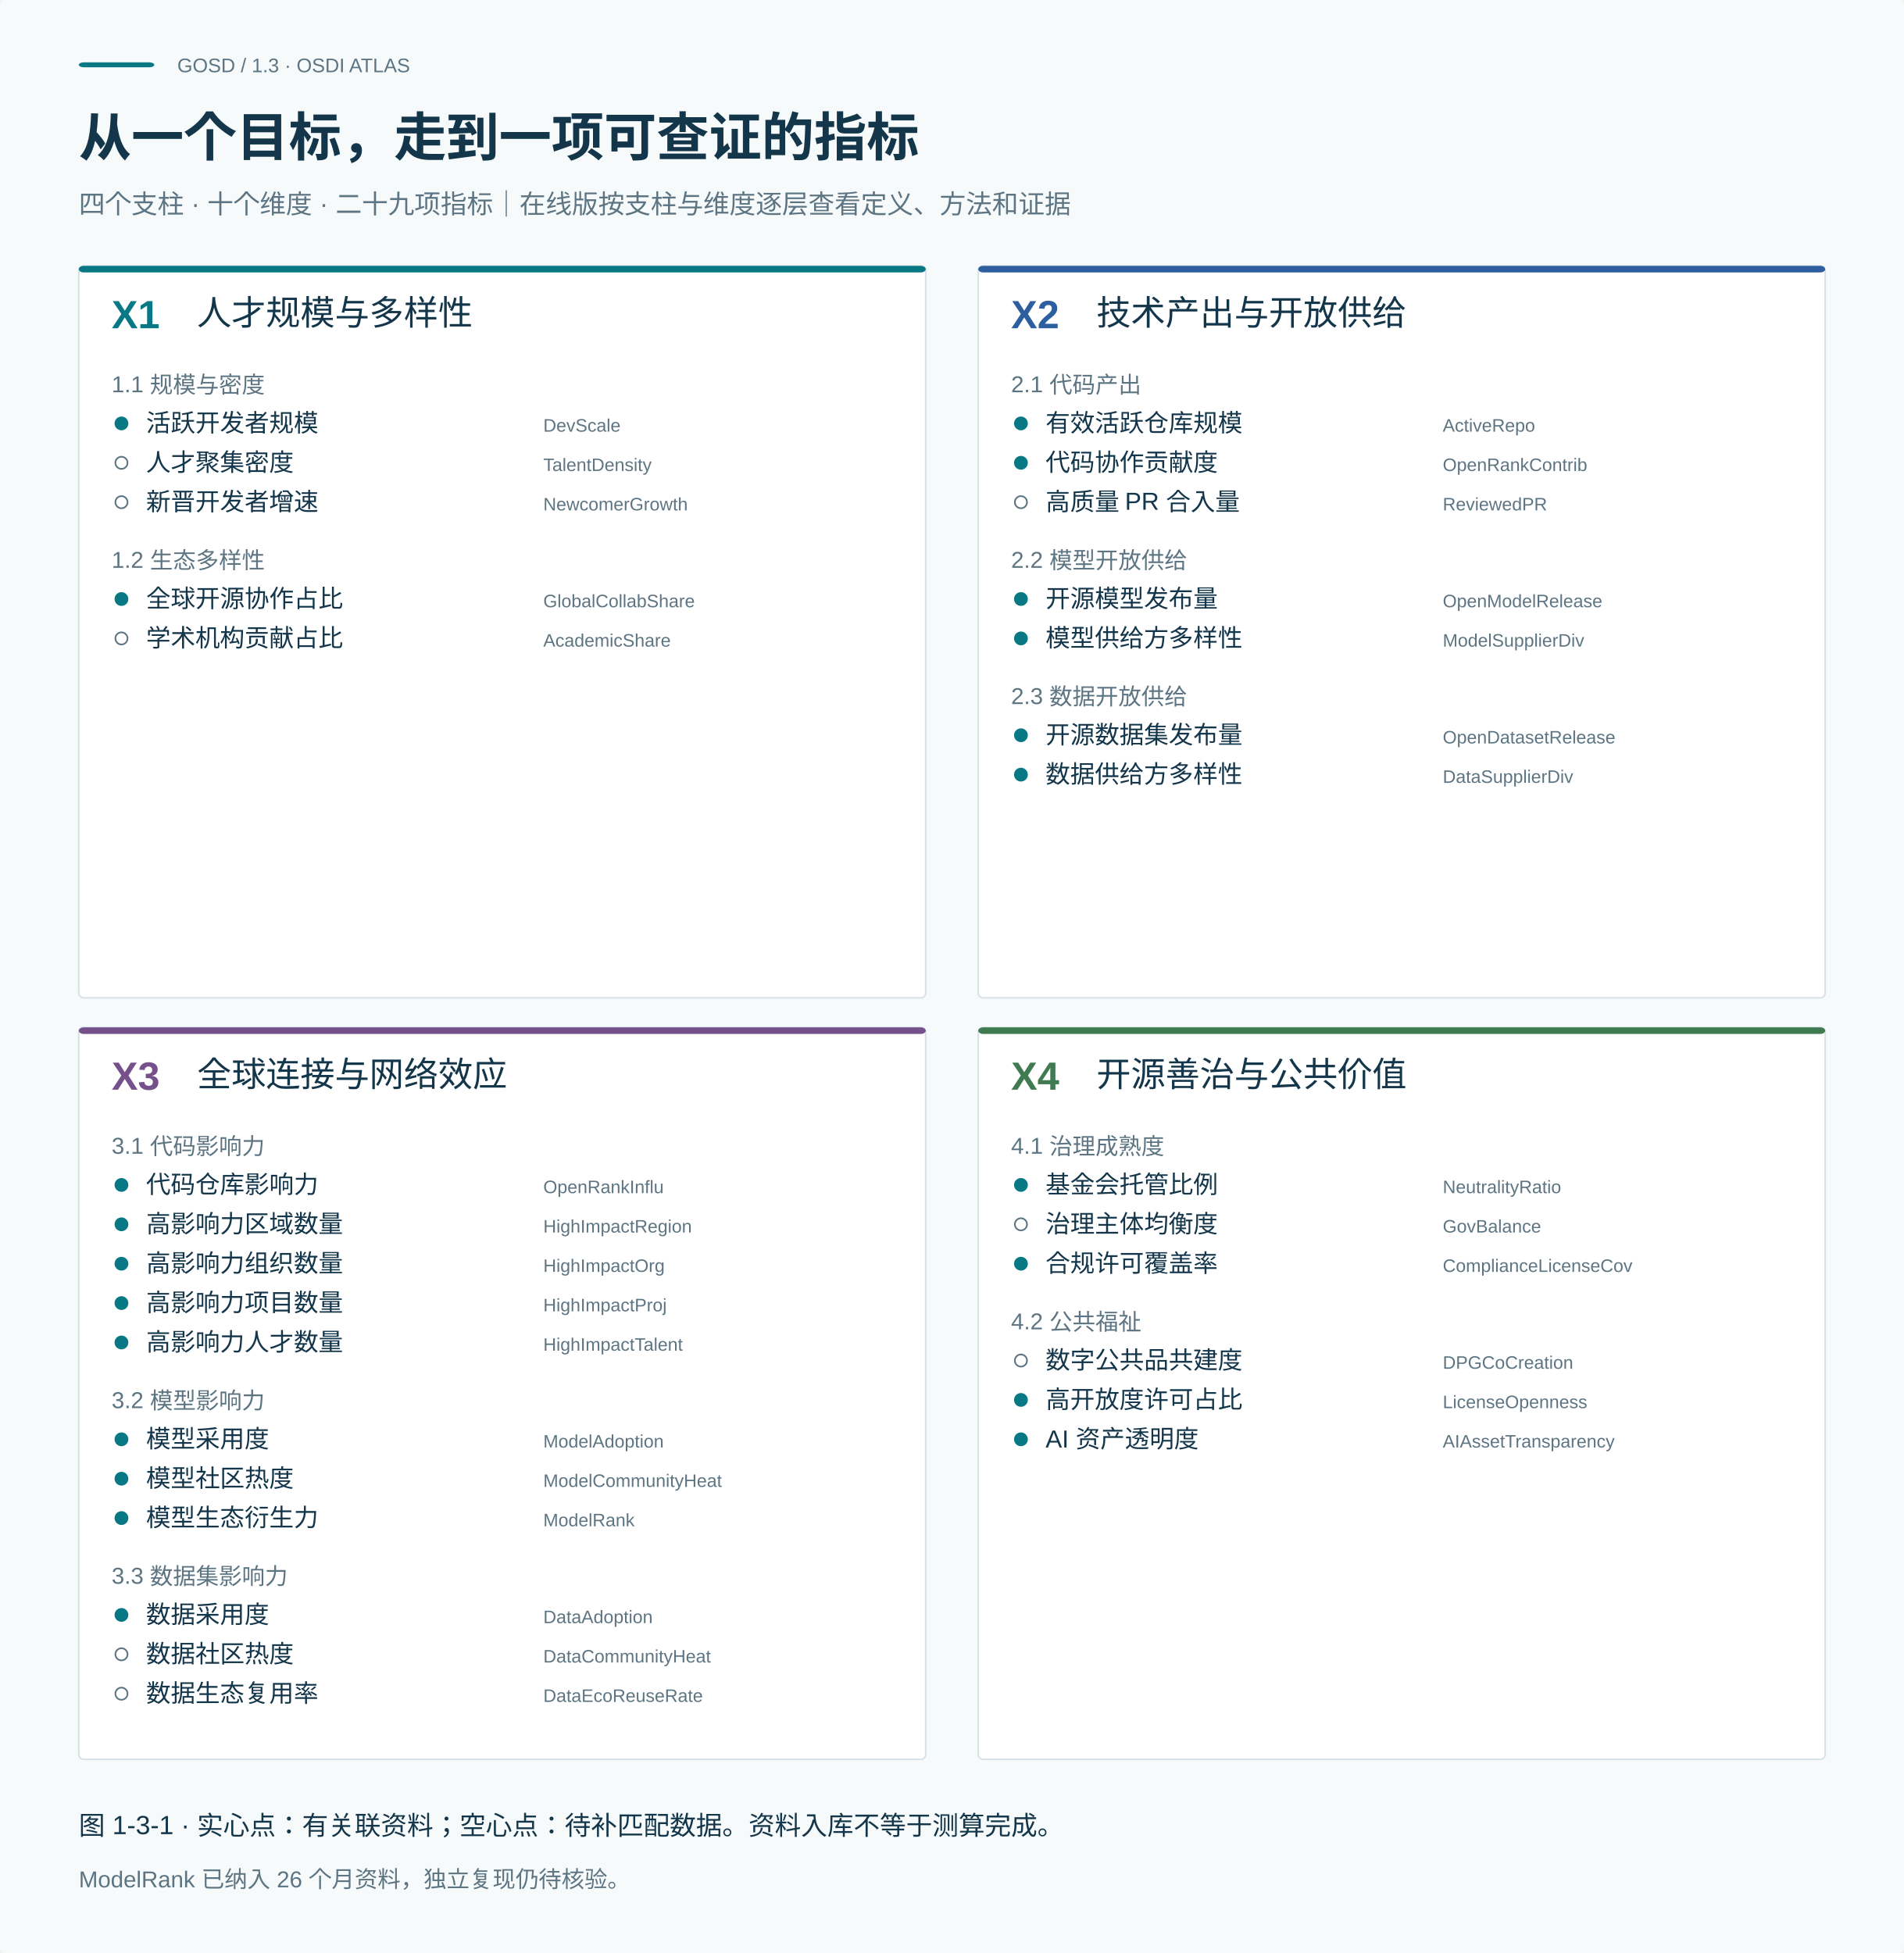
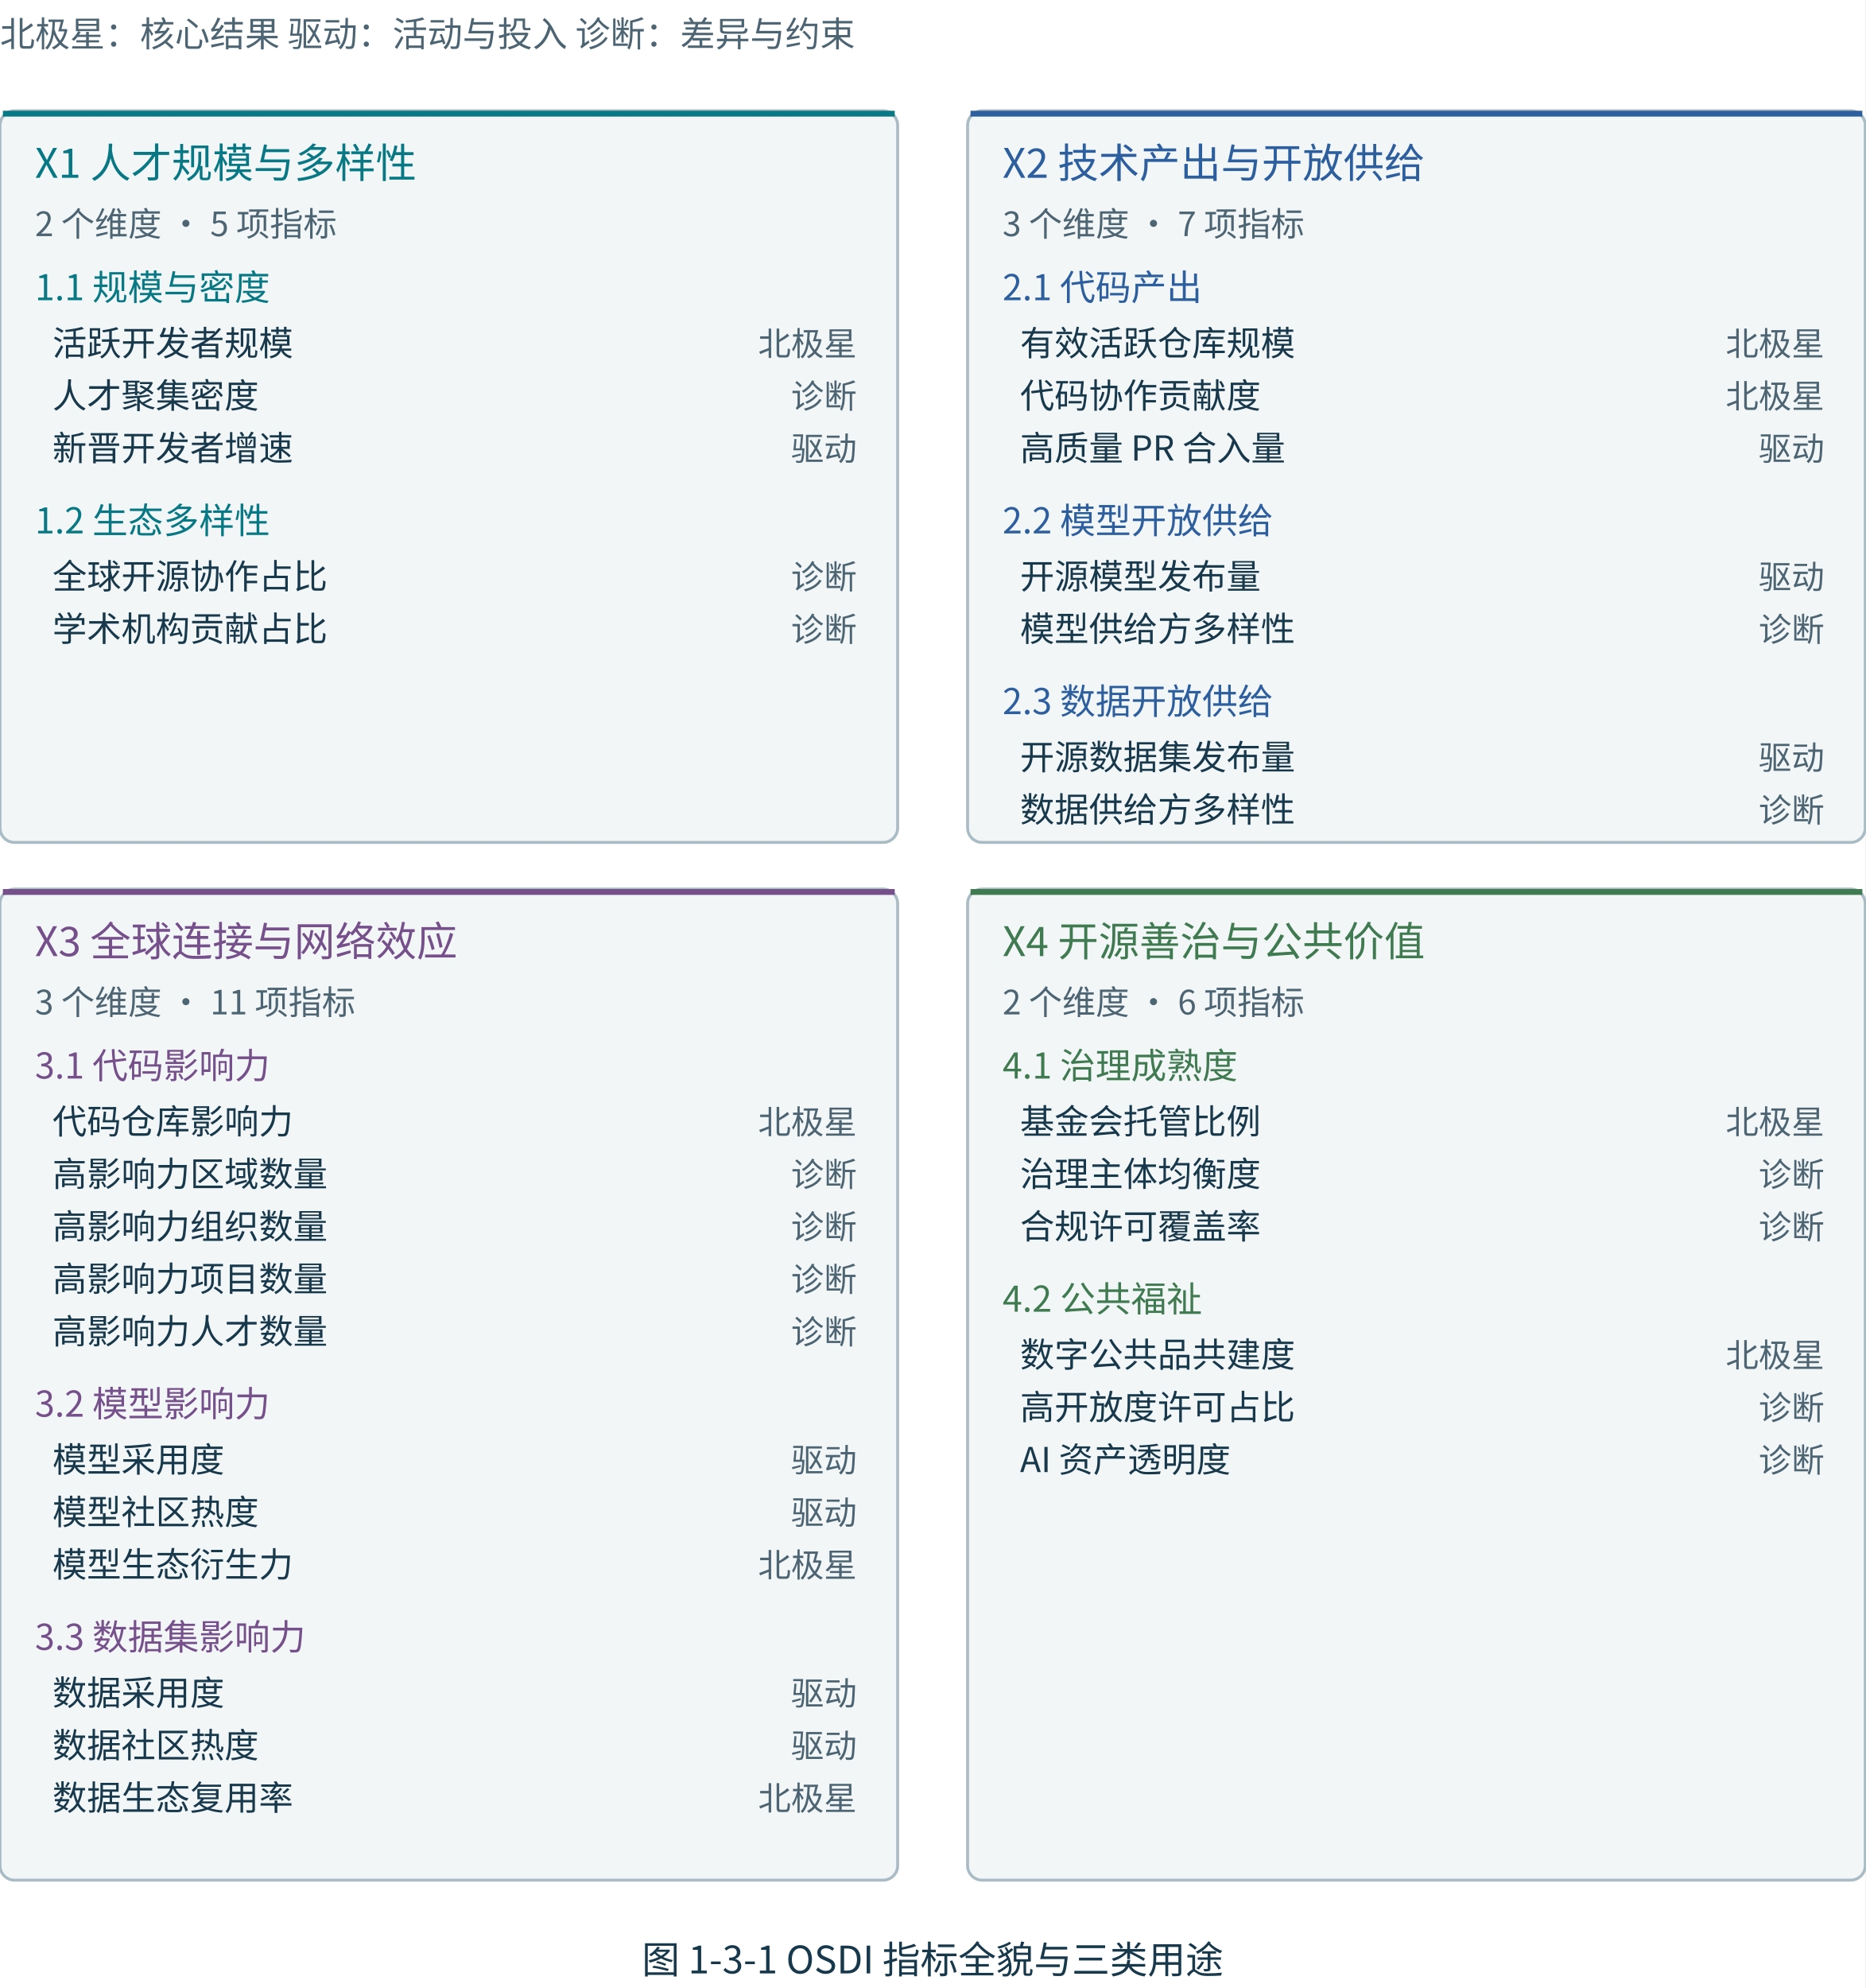
- <svg xmlns="http://www.w3.org/2000/svg" width="1160" height="1190" viewBox="0 0 1160 1190" role="img">
-   <g font-family="Noto Sans SC,Arial,sans-serif">
-     <rect x="0" y="0" width="1160" height="1190" rx="3" fill="#f7fafb" stroke="none" stroke-width="1" />
-     <rect x="48" y="38" width="46" height="3" rx="3" fill="#087984" stroke="none" stroke-width="1" />
-     <text x="108" y="44" font-size="12" fill="#5d7583" font-weight="400" text-anchor="start">GOSD / 1.3 · OSDI ATLAS</text>
-     <text x="48" y="95" font-size="32" fill="#14364b" font-weight="550" text-anchor="start">从一个目标，走到一项可查证的指标</text>
-     <text x="48" y="130" font-size="16" fill="#5d7583" font-weight="400" text-anchor="start">四个支柱 · 十个维度 · 二十九项指标｜在线版按支柱与维度逐层查看定义、方法和证据</text>
-     <rect x="48" y="162" width="516" height="446" rx="3" fill="#fff" stroke="#d7e2e7" stroke-width="1" />
-     <rect x="48" y="162" width="516" height="4" rx="3" fill="#087984" stroke="none" stroke-width="1" />
-     <text x="68" y="200" font-size="24" fill="#087984" font-weight="600" text-anchor="start">X1</text>
-     <text x="120" y="198" font-size="21" fill="#14364b" font-weight="500" text-anchor="start">人才规模与多样性</text>
-     <text x="68" y="239" font-size="14" fill="#5d7583" font-weight="400" text-anchor="start">1.1 规模与密度</text>
-     <circle cx="74" cy="258" r="3.7" fill="#087984" stroke="#087984" />
-     <text x="89" y="263" font-size="15" fill="#14364b" font-weight="400" text-anchor="start">活跃开发者规模</text>
-     <text x="331" y="263" font-size="11" fill="#5d7583" font-weight="400" text-anchor="start">DevScale</text>
-     <circle cx="74" cy="282" r="3.7" fill="#fff" stroke="#5d7583" />
-     <text x="89" y="287" font-size="15" fill="#14364b" font-weight="400" text-anchor="start">人才聚集密度</text>
-     <text x="331" y="287" font-size="11" fill="#5d7583" font-weight="400" text-anchor="start">TalentDensity</text>
-     <circle cx="74" cy="306" r="3.7" fill="#fff" stroke="#5d7583" />
-     <text x="89" y="311" font-size="15" fill="#14364b" font-weight="400" text-anchor="start">新晋开发者增速</text>
-     <text x="331" y="311" font-size="11" fill="#5d7583" font-weight="400" text-anchor="start">NewcomerGrowth</text>
-     <text x="68" y="346" font-size="14" fill="#5d7583" font-weight="400" text-anchor="start">1.2 生态多样性</text>
-     <circle cx="74" cy="365" r="3.7" fill="#087984" stroke="#087984" />
-     <text x="89" y="370" font-size="15" fill="#14364b" font-weight="400" text-anchor="start">全球开源协作占比</text>
-     <text x="331" y="370" font-size="11" fill="#5d7583" font-weight="400" text-anchor="start">GlobalCollabShare</text>
-     <circle cx="74" cy="389" r="3.7" fill="#fff" stroke="#5d7583" />
-     <text x="89" y="394" font-size="15" fill="#14364b" font-weight="400" text-anchor="start">学术机构贡献占比</text>
-     <text x="331" y="394" font-size="11" fill="#5d7583" font-weight="400" text-anchor="start">AcademicShare</text>
-     <rect x="596" y="162" width="516" height="446" rx="3" fill="#fff" stroke="#d7e2e7" stroke-width="1" />
-     <rect x="596" y="162" width="516" height="4" rx="3" fill="#2d5f9f" stroke="none" stroke-width="1" />
-     <text x="616" y="200" font-size="24" fill="#2d5f9f" font-weight="600" text-anchor="start">X2</text>
-     <text x="668" y="198" font-size="21" fill="#14364b" font-weight="500" text-anchor="start">技术产出与开放供给</text>
-     <text x="616" y="239" font-size="14" fill="#5d7583" font-weight="400" text-anchor="start">2.1 代码产出</text>
-     <circle cx="622" cy="258" r="3.7" fill="#087984" stroke="#087984" />
-     <text x="637" y="263" font-size="15" fill="#14364b" font-weight="400" text-anchor="start">有效活跃仓库规模</text>
-     <text x="879" y="263" font-size="11" fill="#5d7583" font-weight="400" text-anchor="start">ActiveRepo</text>
-     <circle cx="622" cy="282" r="3.7" fill="#087984" stroke="#087984" />
-     <text x="637" y="287" font-size="15" fill="#14364b" font-weight="400" text-anchor="start">代码协作贡献度</text>
-     <text x="879" y="287" font-size="11" fill="#5d7583" font-weight="400" text-anchor="start">OpenRankContrib</text>
-     <circle cx="622" cy="306" r="3.7" fill="#fff" stroke="#5d7583" />
-     <text x="637" y="311" font-size="15" fill="#14364b" font-weight="400" text-anchor="start">高质量 PR 合入量</text>
-     <text x="879" y="311" font-size="11" fill="#5d7583" font-weight="400" text-anchor="start">ReviewedPR</text>
-     <text x="616" y="346" font-size="14" fill="#5d7583" font-weight="400" text-anchor="start">2.2 模型开放供给</text>
-     <circle cx="622" cy="365" r="3.7" fill="#087984" stroke="#087984" />
-     <text x="637" y="370" font-size="15" fill="#14364b" font-weight="400" text-anchor="start">开源模型发布量</text>
-     <text x="879" y="370" font-size="11" fill="#5d7583" font-weight="400" text-anchor="start">OpenModelRelease</text>
-     <circle cx="622" cy="389" r="3.7" fill="#087984" stroke="#087984" />
-     <text x="637" y="394" font-size="15" fill="#14364b" font-weight="400" text-anchor="start">模型供给方多样性</text>
-     <text x="879" y="394" font-size="11" fill="#5d7583" font-weight="400" text-anchor="start">ModelSupplierDiv</text>
-     <text x="616" y="429" font-size="14" fill="#5d7583" font-weight="400" text-anchor="start">2.3 数据开放供给</text>
-     <circle cx="622" cy="448" r="3.7" fill="#087984" stroke="#087984" />
-     <text x="637" y="453" font-size="15" fill="#14364b" font-weight="400" text-anchor="start">开源数据集发布量</text>
-     <text x="879" y="453" font-size="11" fill="#5d7583" font-weight="400" text-anchor="start">OpenDatasetRelease</text>
-     <circle cx="622" cy="472" r="3.7" fill="#087984" stroke="#087984" />
-     <text x="637" y="477" font-size="15" fill="#14364b" font-weight="400" text-anchor="start">数据供给方多样性</text>
-     <text x="879" y="477" font-size="11" fill="#5d7583" font-weight="400" text-anchor="start">DataSupplierDiv</text>
-     <rect x="48" y="626" width="516" height="446" rx="3" fill="#fff" stroke="#d7e2e7" stroke-width="1" />
-     <rect x="48" y="626" width="516" height="4" rx="3" fill="#76508b" stroke="none" stroke-width="1" />
-     <text x="68" y="664" font-size="24" fill="#76508b" font-weight="600" text-anchor="start">X3</text>
-     <text x="120" y="662" font-size="21" fill="#14364b" font-weight="500" text-anchor="start">全球连接与网络效应</text>
-     <text x="68" y="703" font-size="14" fill="#5d7583" font-weight="400" text-anchor="start">3.1 代码影响力</text>
-     <circle cx="74" cy="722" r="3.7" fill="#087984" stroke="#087984" />
-     <text x="89" y="727" font-size="15" fill="#14364b" font-weight="400" text-anchor="start">代码仓库影响力</text>
-     <text x="331" y="727" font-size="11" fill="#5d7583" font-weight="400" text-anchor="start">OpenRankInflu</text>
-     <circle cx="74" cy="746" r="3.7" fill="#087984" stroke="#087984" />
-     <text x="89" y="751" font-size="15" fill="#14364b" font-weight="400" text-anchor="start">高影响力区域数量</text>
-     <text x="331" y="751" font-size="11" fill="#5d7583" font-weight="400" text-anchor="start">HighImpactRegion</text>
-     <circle cx="74" cy="770" r="3.7" fill="#087984" stroke="#087984" />
-     <text x="89" y="775" font-size="15" fill="#14364b" font-weight="400" text-anchor="start">高影响力组织数量</text>
-     <text x="331" y="775" font-size="11" fill="#5d7583" font-weight="400" text-anchor="start">HighImpactOrg</text>
-     <circle cx="74" cy="794" r="3.7" fill="#087984" stroke="#087984" />
-     <text x="89" y="799" font-size="15" fill="#14364b" font-weight="400" text-anchor="start">高影响力项目数量</text>
-     <text x="331" y="799" font-size="11" fill="#5d7583" font-weight="400" text-anchor="start">HighImpactProj</text>
-     <circle cx="74" cy="818" r="3.7" fill="#087984" stroke="#087984" />
-     <text x="89" y="823" font-size="15" fill="#14364b" font-weight="400" text-anchor="start">高影响力人才数量</text>
-     <text x="331" y="823" font-size="11" fill="#5d7583" font-weight="400" text-anchor="start">HighImpactTalent</text>
-     <text x="68" y="858" font-size="14" fill="#5d7583" font-weight="400" text-anchor="start">3.2 模型影响力</text>
-     <circle cx="74" cy="877" r="3.7" fill="#087984" stroke="#087984" />
-     <text x="89" y="882" font-size="15" fill="#14364b" font-weight="400" text-anchor="start">模型采用度</text>
-     <text x="331" y="882" font-size="11" fill="#5d7583" font-weight="400" text-anchor="start">ModelAdoption</text>
-     <circle cx="74" cy="901" r="3.7" fill="#087984" stroke="#087984" />
-     <text x="89" y="906" font-size="15" fill="#14364b" font-weight="400" text-anchor="start">模型社区热度</text>
-     <text x="331" y="906" font-size="11" fill="#5d7583" font-weight="400" text-anchor="start">ModelCommunityHeat</text>
-     <circle cx="74" cy="925" r="3.7" fill="#087984" stroke="#087984" />
-     <text x="89" y="930" font-size="15" fill="#14364b" font-weight="400" text-anchor="start">模型生态衍生力</text>
-     <text x="331" y="930" font-size="11" fill="#5d7583" font-weight="400" text-anchor="start">ModelRank</text>
-     <text x="68" y="965" font-size="14" fill="#5d7583" font-weight="400" text-anchor="start">3.3 数据集影响力</text>
-     <circle cx="74" cy="984" r="3.7" fill="#087984" stroke="#087984" />
-     <text x="89" y="989" font-size="15" fill="#14364b" font-weight="400" text-anchor="start">数据采用度</text>
-     <text x="331" y="989" font-size="11" fill="#5d7583" font-weight="400" text-anchor="start">DataAdoption</text>
-     <circle cx="74" cy="1008" r="3.7" fill="#fff" stroke="#5d7583" />
-     <text x="89" y="1013" font-size="15" fill="#14364b" font-weight="400" text-anchor="start">数据社区热度</text>
-     <text x="331" y="1013" font-size="11" fill="#5d7583" font-weight="400" text-anchor="start">DataCommunityHeat</text>
-     <circle cx="74" cy="1032" r="3.7" fill="#fff" stroke="#5d7583" />
-     <text x="89" y="1037" font-size="15" fill="#14364b" font-weight="400" text-anchor="start">数据生态复用率</text>
-     <text x="331" y="1037" font-size="11" fill="#5d7583" font-weight="400" text-anchor="start">DataEcoReuseRate</text>
-     <rect x="596" y="626" width="516" height="446" rx="3" fill="#fff" stroke="#d7e2e7" stroke-width="1" />
-     <rect x="596" y="626" width="516" height="4" rx="3" fill="#407a51" stroke="none" stroke-width="1" />
-     <text x="616" y="664" font-size="24" fill="#407a51" font-weight="600" text-anchor="start">X4</text>
-     <text x="668" y="662" font-size="21" fill="#14364b" font-weight="500" text-anchor="start">开源善治与公共价值</text>
-     <text x="616" y="703" font-size="14" fill="#5d7583" font-weight="400" text-anchor="start">4.1 治理成熟度</text>
-     <circle cx="622" cy="722" r="3.7" fill="#087984" stroke="#087984" />
-     <text x="637" y="727" font-size="15" fill="#14364b" font-weight="400" text-anchor="start">基金会托管比例</text>
-     <text x="879" y="727" font-size="11" fill="#5d7583" font-weight="400" text-anchor="start">NeutralityRatio</text>
-     <circle cx="622" cy="746" r="3.7" fill="#fff" stroke="#5d7583" />
-     <text x="637" y="751" font-size="15" fill="#14364b" font-weight="400" text-anchor="start">治理主体均衡度</text>
-     <text x="879" y="751" font-size="11" fill="#5d7583" font-weight="400" text-anchor="start">GovBalance</text>
-     <circle cx="622" cy="770" r="3.7" fill="#087984" stroke="#087984" />
-     <text x="637" y="775" font-size="15" fill="#14364b" font-weight="400" text-anchor="start">合规许可覆盖率</text>
-     <text x="879" y="775" font-size="11" fill="#5d7583" font-weight="400" text-anchor="start">ComplianceLicenseCov</text>
-     <text x="616" y="810" font-size="14" fill="#5d7583" font-weight="400" text-anchor="start">4.2 公共福祉</text>
-     <circle cx="622" cy="829" r="3.7" fill="#fff" stroke="#5d7583" />
-     <text x="637" y="834" font-size="15" fill="#14364b" font-weight="400" text-anchor="start">数字公共品共建度</text>
-     <text x="879" y="834" font-size="11" fill="#5d7583" font-weight="400" text-anchor="start">DPGCoCreation</text>
-     <circle cx="622" cy="853" r="3.7" fill="#087984" stroke="#087984" />
-     <text x="637" y="858" font-size="15" fill="#14364b" font-weight="400" text-anchor="start">高开放度许可占比</text>
-     <text x="879" y="858" font-size="11" fill="#5d7583" font-weight="400" text-anchor="start">LicenseOpenness</text>
-     <circle cx="622" cy="877" r="3.7" fill="#087984" stroke="#087984" />
-     <text x="637" y="882" font-size="15" fill="#14364b" font-weight="400" text-anchor="start">AI 资产透明度</text>
-     <text x="879" y="882" font-size="11" fill="#5d7583" font-weight="400" text-anchor="start">AIAssetTransparency</text>
-     <text x="48" y="1118" font-size="16" fill="#14364b" font-weight="400" text-anchor="start">图 1-3-1 · 实心点：有关联资料；空心点：待补匹配数据。资料入库不等于测算完成。</text>
-     <text x="48" y="1150" font-size="14" fill="#5d7583" font-weight="400" text-anchor="start">ModelRank 已纳入 26 个月资料，独立复现仍待核验。</text>
+ <svg xmlns="http://www.w3.org/2000/svg" width="640" height="682" viewBox="0 0 640 682" role="img">
+   <rect width="640" height="682" fill="white" />
+   <g font-family="Noto Sans CJK SC,Noto Sans SC,sans-serif">
+     <text x="0" y="16" font-size="12" fill="#4d6573" text-anchor="start">北极星：核心结果     驱动：活动与投入     诊断：差异与约束</text>
+     <rect x="0" y="38" width="308" height="251" rx="5" fill="#f2f6f7" stroke="#a9bbc4" />
+     <path d="M1 39 L307 39" fill="none" stroke="#087984" stroke-width="2" />
+     <text x="12" y="61" font-size="14" fill="#087984" text-anchor="start">X1  人才规模与多样性</text>
+     <text x="12" y="81" font-size="11.5" fill="#4d6573" text-anchor="start">2 个维度 · 5 项指标</text>
+     <text x="12" y="103" font-size="12.2" fill="#087984" text-anchor="start">1.1  规模与密度</text>
+     <text x="18" y="122" font-size="11.8" fill="#18394c" text-anchor="start">活跃开发者规模</text>
+     <text x="294" y="122" font-size="11.3" fill="#4d6573" text-anchor="end">北极星</text>
+     <text x="18" y="140" font-size="11.8" fill="#18394c" text-anchor="start">人才聚集密度</text>
+     <text x="294" y="140" font-size="11.3" fill="#4d6573" text-anchor="end">诊断</text>
+     <text x="18" y="158" font-size="11.8" fill="#18394c" text-anchor="start">新晋开发者增速</text>
+     <text x="294" y="158" font-size="11.3" fill="#4d6573" text-anchor="end">驱动</text>
+     <text x="12" y="183" font-size="12.2" fill="#087984" text-anchor="start">1.2  生态多样性</text>
+     <text x="18" y="202" font-size="11.8" fill="#18394c" text-anchor="start">全球开源协作占比</text>
+     <text x="294" y="202" font-size="11.3" fill="#4d6573" text-anchor="end">诊断</text>
+     <text x="18" y="220" font-size="11.8" fill="#18394c" text-anchor="start">学术机构贡献占比</text>
+     <text x="294" y="220" font-size="11.3" fill="#4d6573" text-anchor="end">诊断</text>
+     <rect x="332" y="38" width="308" height="251" rx="5" fill="#f2f6f7" stroke="#a9bbc4" />
+     <path d="M333 39 L639 39" fill="none" stroke="#2d5f9f" stroke-width="2" />
+     <text x="344" y="61" font-size="14" fill="#2d5f9f" text-anchor="start">X2  技术产出与开放供给</text>
+     <text x="344" y="81" font-size="11.5" fill="#4d6573" text-anchor="start">3 个维度 · 7 项指标</text>
+     <text x="344" y="103" font-size="12.2" fill="#2d5f9f" text-anchor="start">2.1  代码产出</text>
+     <text x="350" y="122" font-size="11.8" fill="#18394c" text-anchor="start">有效活跃仓库规模</text>
+     <text x="626" y="122" font-size="11.3" fill="#4d6573" text-anchor="end">北极星</text>
+     <text x="350" y="140" font-size="11.8" fill="#18394c" text-anchor="start">代码协作贡献度</text>
+     <text x="626" y="140" font-size="11.3" fill="#4d6573" text-anchor="end">北极星</text>
+     <text x="350" y="158" font-size="11.8" fill="#18394c" text-anchor="start">高质量 PR 合入量</text>
+     <text x="626" y="158" font-size="11.3" fill="#4d6573" text-anchor="end">驱动</text>
+     <text x="344" y="183" font-size="12.2" fill="#2d5f9f" text-anchor="start">2.2  模型开放供给</text>
+     <text x="350" y="202" font-size="11.8" fill="#18394c" text-anchor="start">开源模型发布量</text>
+     <text x="626" y="202" font-size="11.3" fill="#4d6573" text-anchor="end">驱动</text>
+     <text x="350" y="220" font-size="11.8" fill="#18394c" text-anchor="start">模型供给方多样性</text>
+     <text x="626" y="220" font-size="11.3" fill="#4d6573" text-anchor="end">诊断</text>
+     <text x="344" y="245" font-size="12.2" fill="#2d5f9f" text-anchor="start">2.3  数据开放供给</text>
+     <text x="350" y="264" font-size="11.8" fill="#18394c" text-anchor="start">开源数据集发布量</text>
+     <text x="626" y="264" font-size="11.3" fill="#4d6573" text-anchor="end">驱动</text>
+     <text x="350" y="282" font-size="11.8" fill="#18394c" text-anchor="start">数据供给方多样性</text>
+     <text x="626" y="282" font-size="11.3" fill="#4d6573" text-anchor="end">诊断</text>
+     <rect x="0" y="305" width="308" height="340" rx="5" fill="#f2f6f7" stroke="#a9bbc4" />
+     <path d="M1 306 L307 306" fill="none" stroke="#76508b" stroke-width="2" />
+     <text x="12" y="328" font-size="14" fill="#76508b" text-anchor="start">X3  全球连接与网络效应</text>
+     <text x="12" y="348" font-size="11.5" fill="#4d6573" text-anchor="start">3 个维度 · 11 项指标</text>
+     <text x="12" y="370" font-size="12.2" fill="#76508b" text-anchor="start">3.1  代码影响力</text>
+     <text x="18" y="389" font-size="11.8" fill="#18394c" text-anchor="start">代码仓库影响力</text>
+     <text x="294" y="389" font-size="11.3" fill="#4d6573" text-anchor="end">北极星</text>
+     <text x="18" y="407" font-size="11.8" fill="#18394c" text-anchor="start">高影响力区域数量</text>
+     <text x="294" y="407" font-size="11.3" fill="#4d6573" text-anchor="end">诊断</text>
+     <text x="18" y="425" font-size="11.8" fill="#18394c" text-anchor="start">高影响力组织数量</text>
+     <text x="294" y="425" font-size="11.3" fill="#4d6573" text-anchor="end">诊断</text>
+     <text x="18" y="443" font-size="11.8" fill="#18394c" text-anchor="start">高影响力项目数量</text>
+     <text x="294" y="443" font-size="11.3" fill="#4d6573" text-anchor="end">诊断</text>
+     <text x="18" y="461" font-size="11.8" fill="#18394c" text-anchor="start">高影响力人才数量</text>
+     <text x="294" y="461" font-size="11.3" fill="#4d6573" text-anchor="end">诊断</text>
+     <text x="12" y="486" font-size="12.2" fill="#76508b" text-anchor="start">3.2  模型影响力</text>
+     <text x="18" y="505" font-size="11.8" fill="#18394c" text-anchor="start">模型采用度</text>
+     <text x="294" y="505" font-size="11.3" fill="#4d6573" text-anchor="end">驱动</text>
+     <text x="18" y="523" font-size="11.8" fill="#18394c" text-anchor="start">模型社区热度</text>
+     <text x="294" y="523" font-size="11.3" fill="#4d6573" text-anchor="end">驱动</text>
+     <text x="18" y="541" font-size="11.8" fill="#18394c" text-anchor="start">模型生态衍生力</text>
+     <text x="294" y="541" font-size="11.3" fill="#4d6573" text-anchor="end">北极星</text>
+     <text x="12" y="566" font-size="12.2" fill="#76508b" text-anchor="start">3.3  数据集影响力</text>
+     <text x="18" y="585" font-size="11.8" fill="#18394c" text-anchor="start">数据采用度</text>
+     <text x="294" y="585" font-size="11.3" fill="#4d6573" text-anchor="end">驱动</text>
+     <text x="18" y="603" font-size="11.8" fill="#18394c" text-anchor="start">数据社区热度</text>
+     <text x="294" y="603" font-size="11.3" fill="#4d6573" text-anchor="end">驱动</text>
+     <text x="18" y="621" font-size="11.8" fill="#18394c" text-anchor="start">数据生态复用率</text>
+     <text x="294" y="621" font-size="11.3" fill="#4d6573" text-anchor="end">北极星</text>
+     <rect x="332" y="305" width="308" height="340" rx="5" fill="#f2f6f7" stroke="#a9bbc4" />
+     <path d="M333 306 L639 306" fill="none" stroke="#407a51" stroke-width="2" />
+     <text x="344" y="328" font-size="14" fill="#407a51" text-anchor="start">X4  开源善治与公共价值</text>
+     <text x="344" y="348" font-size="11.5" fill="#4d6573" text-anchor="start">2 个维度 · 6 项指标</text>
+     <text x="344" y="370" font-size="12.2" fill="#407a51" text-anchor="start">4.1  治理成熟度</text>
+     <text x="350" y="389" font-size="11.8" fill="#18394c" text-anchor="start">基金会托管比例</text>
+     <text x="626" y="389" font-size="11.3" fill="#4d6573" text-anchor="end">北极星</text>
+     <text x="350" y="407" font-size="11.8" fill="#18394c" text-anchor="start">治理主体均衡度</text>
+     <text x="626" y="407" font-size="11.3" fill="#4d6573" text-anchor="end">诊断</text>
+     <text x="350" y="425" font-size="11.8" fill="#18394c" text-anchor="start">合规许可覆盖率</text>
+     <text x="626" y="425" font-size="11.3" fill="#4d6573" text-anchor="end">诊断</text>
+     <text x="344" y="450" font-size="12.2" fill="#407a51" text-anchor="start">4.2  公共福祉</text>
+     <text x="350" y="469" font-size="11.8" fill="#18394c" text-anchor="start">数字公共品共建度</text>
+     <text x="626" y="469" font-size="11.3" fill="#4d6573" text-anchor="end">北极星</text>
+     <text x="350" y="487" font-size="11.8" fill="#18394c" text-anchor="start">高开放度许可占比</text>
+     <text x="626" y="487" font-size="11.3" fill="#4d6573" text-anchor="end">诊断</text>
+     <text x="350" y="505" font-size="11.8" fill="#18394c" text-anchor="start">AI 资产透明度</text>
+     <text x="626" y="505" font-size="11.3" fill="#4d6573" text-anchor="end">诊断</text>
+     <text x="320" y="677" font-size="13" fill="#18394c" text-anchor="middle">图 1-3-1  OSDI 指标全貌与三类用途</text>
  </g>
</svg>
